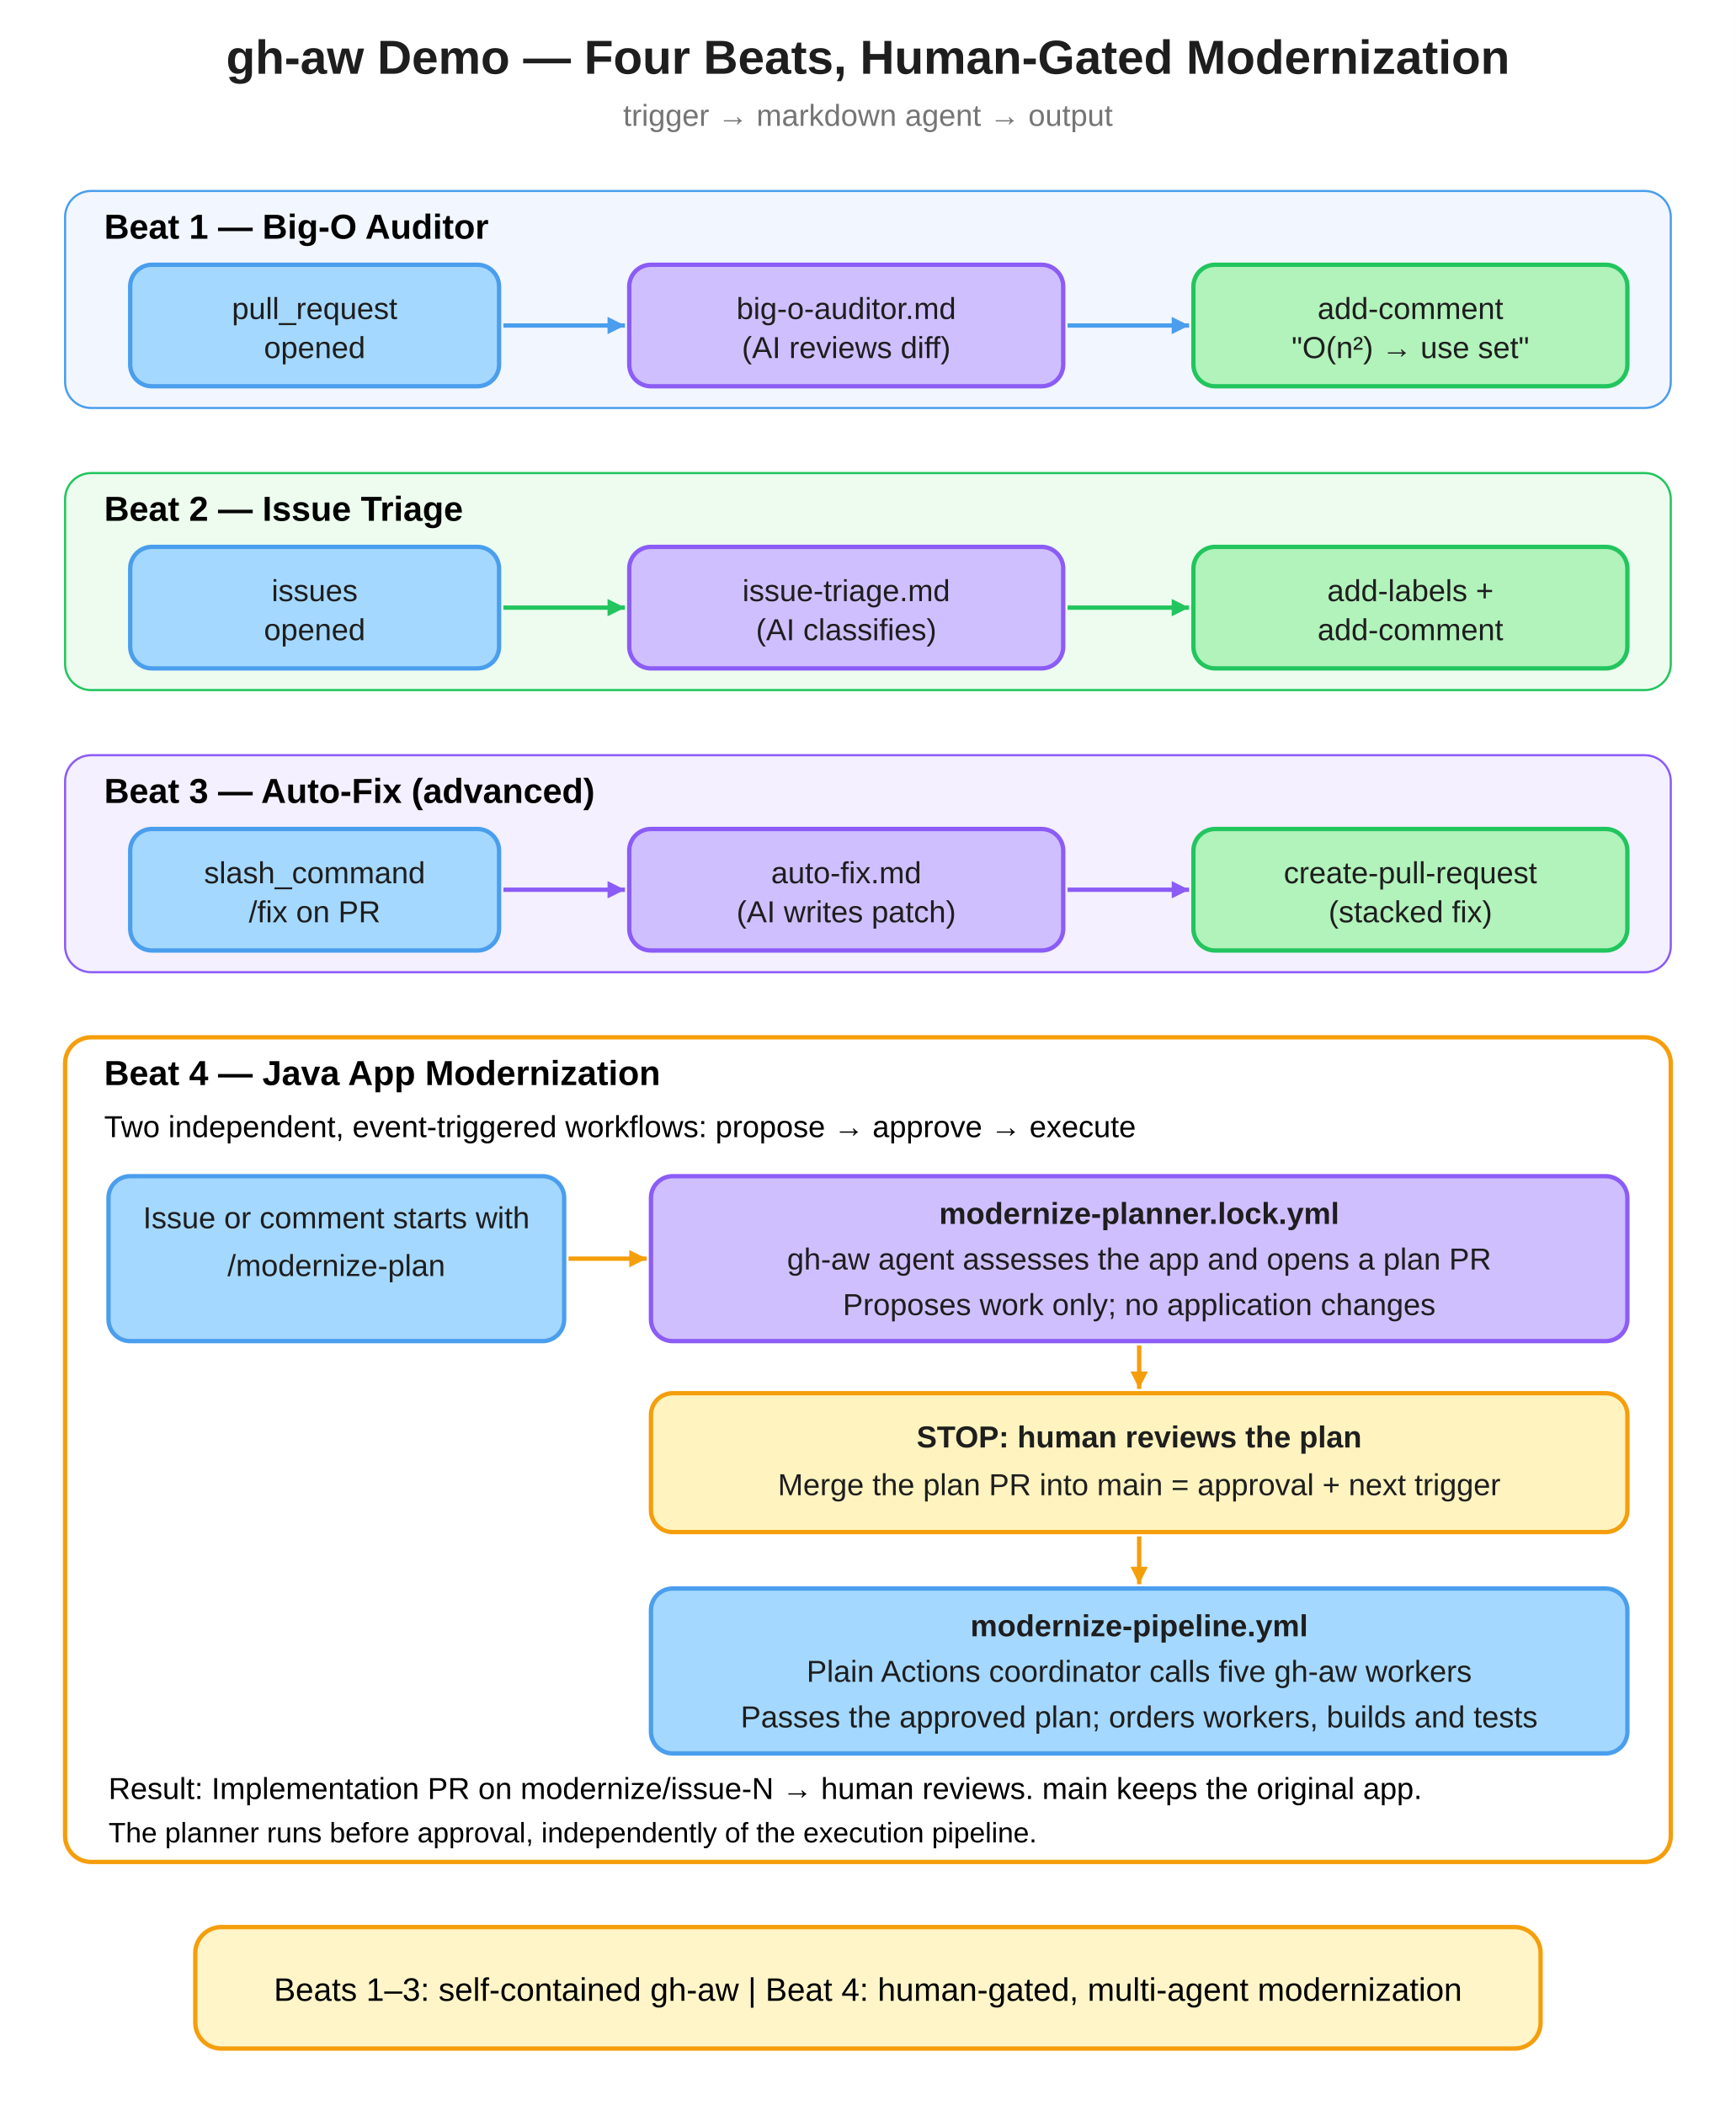
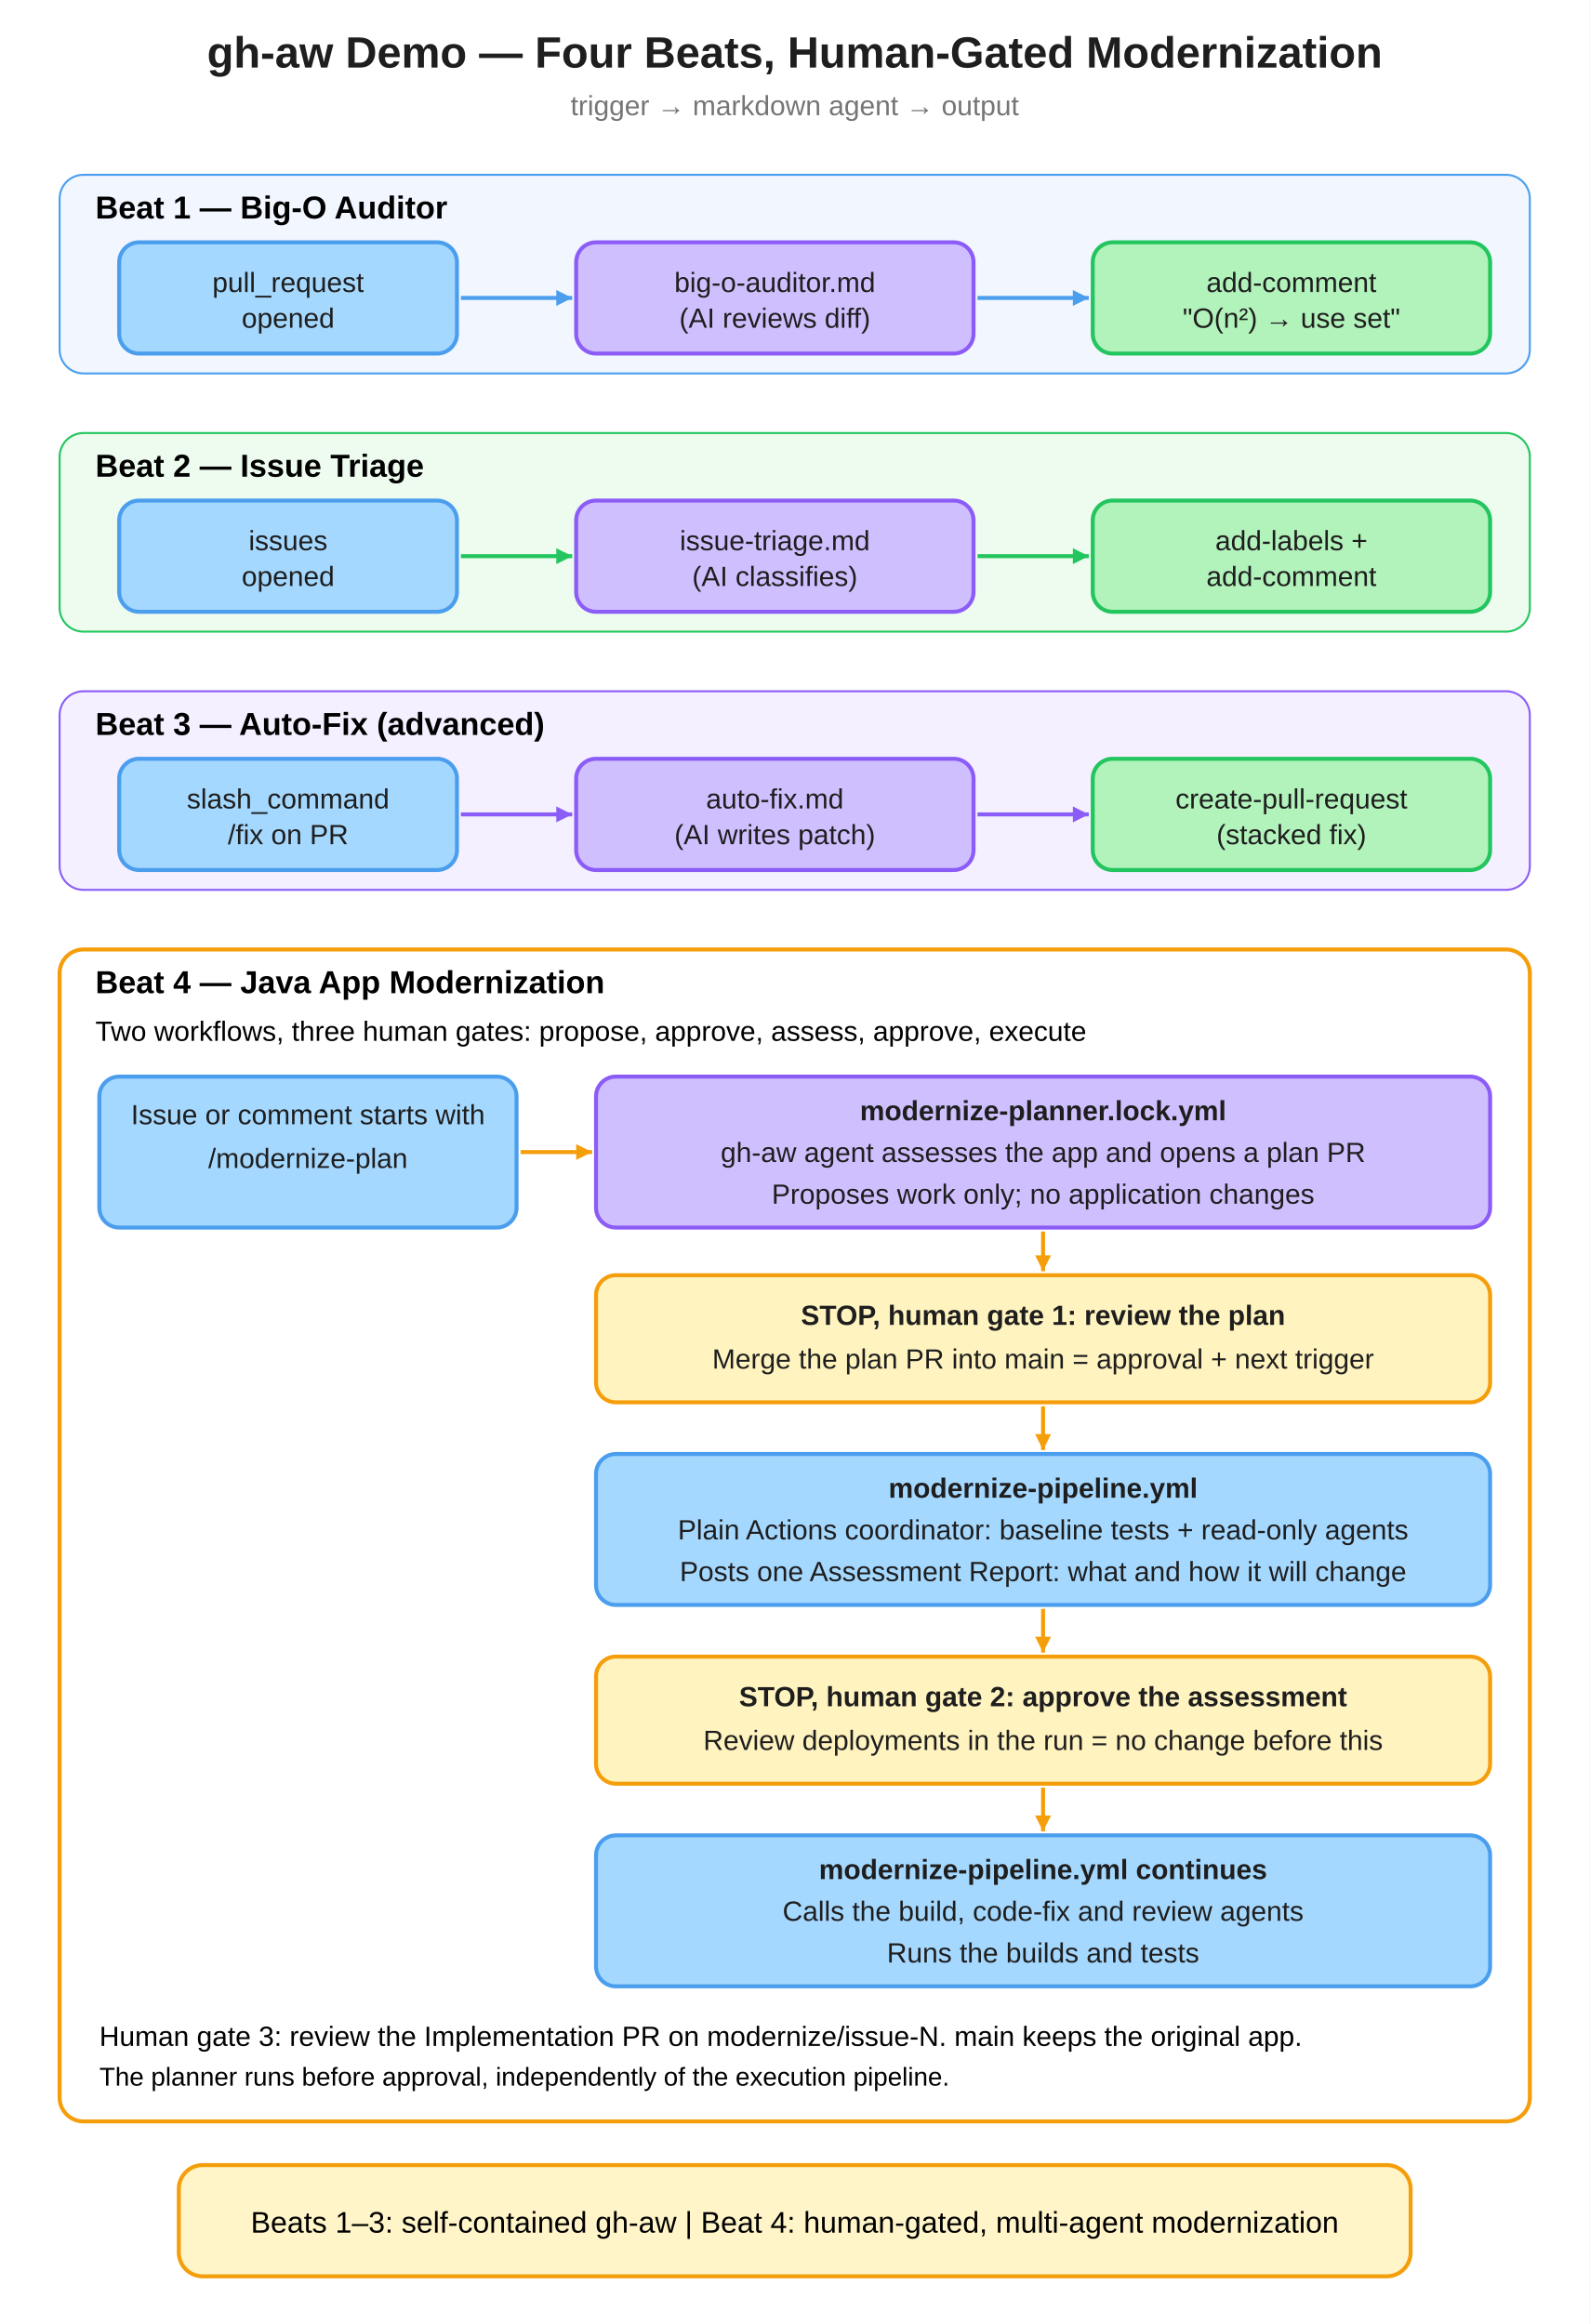
- <svg xmlns="http://www.w3.org/2000/svg" viewBox="0 0 800 970" font-family="'Segoe UI', 'Helvetica Neue', Arial, sans-serif">
+ <svg xmlns="http://www.w3.org/2000/svg" viewBox="0 0 800 1170" font-family="'Segoe UI', 'Helvetica Neue', Arial, sans-serif">
  <style>
    .title { font-size: 22px; fill: #1e1e1e; font-weight: 600; }
    .subtitle { font-size: 14px; fill: #757575; }
    .zoneLabel { font-size: 16px; font-weight: 700; fill: #000000; }
    .node { font-size: 14px; fill: #1e1e1e; text-anchor: middle; }
  </style>
-   <rect x="0" y="0" width="800" height="970" fill="#ffffff" />
+   <rect x="0" y="0" width="800" height="1170" fill="#ffffff" />
  <text x="400" y="34" text-anchor="middle" class="title">gh-aw Demo — Four Beats, Human-Gated Modernization</text>
  <text x="400" y="58" text-anchor="middle" class="subtitle">trigger  →  markdown agent  →  output</text>
  <rect x="30" y="88" width="740" height="100" rx="12" fill="#dbe4ff" fill-opacity="0.35" stroke="#4a9eed" />
  <text x="48" y="110" class="zoneLabel">Beat 1 — Big-O Auditor</text>
  <rect x="60" y="122" width="170" height="56" rx="10" fill="#a5d8ff" stroke="#4a9eed" stroke-width="2" />
  <text x="145" y="147" class="node">pull_request</text>
  <text x="145" y="165" class="node">opened</text>
  <line x1="232" y1="150" x2="288" y2="150" stroke="#4a9eed" stroke-width="2" />
  <polygon points="288,150 280,146 280,154" fill="#4a9eed" />
  <rect x="290" y="122" width="200" height="56" rx="10" fill="#d0bfff" stroke="#8b5cf6" stroke-width="2" />
  <text x="390" y="147" class="node">big-o-auditor.md</text>
  <text x="390" y="165" class="node">(AI reviews diff)</text>
  <line x1="492" y1="150" x2="548" y2="150" stroke="#4a9eed" stroke-width="2" />
  <polygon points="548,150 540,146 540,154" fill="#4a9eed" />
  <rect x="550" y="122" width="200" height="56" rx="10" fill="#b2f2bb" stroke="#22c55e" stroke-width="2" />
  <text x="650" y="147" class="node">add-comment</text>
  <text x="650" y="165" class="node">"O(n²) → use set"</text>
  <rect x="30" y="218" width="740" height="100" rx="12" fill="#d3f9d8" fill-opacity="0.4" stroke="#22c55e" />
  <text x="48" y="240" class="zoneLabel">Beat 2 — Issue Triage</text>
  <rect x="60" y="252" width="170" height="56" rx="10" fill="#a5d8ff" stroke="#4a9eed" stroke-width="2" />
  <text x="145" y="277" class="node">issues</text>
  <text x="145" y="295" class="node">opened</text>
  <line x1="232" y1="280" x2="288" y2="280" stroke="#22c55e" stroke-width="2" />
  <polygon points="288,280 280,276 280,284" fill="#22c55e" />
  <rect x="290" y="252" width="200" height="56" rx="10" fill="#d0bfff" stroke="#8b5cf6" stroke-width="2" />
  <text x="390" y="277" class="node">issue-triage.md</text>
  <text x="390" y="295" class="node">(AI classifies)</text>
  <line x1="492" y1="280" x2="548" y2="280" stroke="#22c55e" stroke-width="2" />
  <polygon points="548,280 540,276 540,284" fill="#22c55e" />
  <rect x="550" y="252" width="200" height="56" rx="10" fill="#b2f2bb" stroke="#22c55e" stroke-width="2" />
  <text x="650" y="277" class="node">add-labels +</text>
  <text x="650" y="295" class="node">add-comment</text>
  <rect x="30" y="348" width="740" height="100" rx="12" fill="#e5dbff" fill-opacity="0.4" stroke="#8b5cf6" />
  <text x="48" y="370" class="zoneLabel">Beat 3 — Auto-Fix  (advanced)</text>
  <rect x="60" y="382" width="170" height="56" rx="10" fill="#a5d8ff" stroke="#4a9eed" stroke-width="2" />
  <text x="145" y="407" class="node">slash_command</text>
  <text x="145" y="425" class="node">/fix on PR</text>
  <line x1="232" y1="410" x2="288" y2="410" stroke="#8b5cf6" stroke-width="2" />
  <polygon points="288,410 280,406 280,414" fill="#8b5cf6" />
  <rect x="290" y="382" width="200" height="56" rx="10" fill="#d0bfff" stroke="#8b5cf6" stroke-width="2" />
  <text x="390" y="407" class="node">auto-fix.md</text>
  <text x="390" y="425" class="node">(AI writes patch)</text>
  <line x1="492" y1="410" x2="548" y2="410" stroke="#8b5cf6" stroke-width="2" />
  <polygon points="548,410 540,406 540,414" fill="#8b5cf6" />
  <rect x="550" y="382" width="200" height="56" rx="10" fill="#b2f2bb" stroke="#22c55e" stroke-width="2" />
  <text x="650" y="407" class="node">create-pull-request</text>
  <text x="650" y="425" class="node">(stacked fix)</text>
-   <rect x="30" y="478" width="740" height="380" rx="12" fill="none" stroke="#f59e0b" stroke-width="2" />
+   <rect x="30" y="478" width="740" height="590" rx="12" fill="none" stroke="#f59e0b" stroke-width="2" />
  <text x="48" y="500" class="zoneLabel">Beat 4 — Java App Modernization</text>
-   <text x="48" y="524" font-size="14" fill="#000000">Two independent, event-triggered workflows: propose → approve → execute</text>
+   <text x="48" y="524" font-size="14" fill="#000000">Two workflows, three human gates: propose, approve, assess, approve, execute</text>
  <rect x="50" y="542" width="210" height="76" rx="10" fill="#a5d8ff" stroke="#4a9eed" stroke-width="2" />
  <text x="155" y="566" class="node">Issue or comment starts with</text>
  <text x="155" y="588" class="node">/modernize-plan</text>
  <line x1="262" y1="580" x2="298" y2="580" stroke="#f59e0b" stroke-width="2" />
  <polygon points="298,580 290,576 290,584" fill="#f59e0b" />
  <rect x="300" y="542" width="450" height="76" rx="10" fill="#d0bfff" stroke="#8b5cf6" stroke-width="2" />
  <text x="525" y="564" class="node" font-weight="600">modernize-planner.lock.yml</text>
  <text x="525" y="585" class="node">gh-aw agent assesses the app and opens a plan PR</text>
  <text x="525" y="606" class="node">Proposes work only; no application changes</text>
  <line x1="525" y1="620" x2="525" y2="640" stroke="#f59e0b" stroke-width="2" />
  <polygon points="525,640 521,632 529,632" fill="#f59e0b" />
  <rect x="300" y="642" width="450" height="64" rx="10" fill="#fff3bf" stroke="#f59e0b" stroke-width="2" />
-   <text x="525" y="667" class="node" font-weight="700">STOP: human reviews the plan</text>
+   <text x="525" y="667" class="node" font-weight="700">STOP, human gate 1: review the plan</text>
  <text x="525" y="689" class="node">Merge the plan PR into main = approval + next trigger</text>
  <line x1="525" y1="708" x2="525" y2="730" stroke="#f59e0b" stroke-width="2" />
  <polygon points="525,730 521,722 529,722" fill="#f59e0b" />
  <rect x="300" y="732" width="450" height="76" rx="10" fill="#a5d8ff" stroke="#4a9eed" stroke-width="2" />
  <text x="525" y="754" class="node" font-weight="600">modernize-pipeline.yml</text>
-   <text x="525" y="775" class="node">Plain Actions coordinator calls five gh-aw workers</text>
-   <text x="525" y="796" class="node">Passes the approved plan; orders workers, builds and tests</text>
-   <text x="50" y="829" font-size="14" fill="#000000">Result: Implementation PR on modernize/issue-N → human reviews. main keeps the original app.</text>
-   <text x="50" y="849" font-size="13" fill="#000000">The planner runs before approval, independently of the execution pipeline.</text>
-   <rect x="90" y="888" width="620" height="56" rx="12" fill="#fff3bf" fill-opacity="0.85" stroke="#f59e0b" stroke-width="2" />
-   <text x="400" y="922" text-anchor="middle" font-size="15" fill="#000000" font-weight="500">
+   <text x="525" y="775" class="node">Plain Actions coordinator: baseline tests + read-only agents</text>
+   <text x="525" y="796" class="node">Posts one Assessment Report: what and how it will change</text>
+   <line x1="525" y1="810" x2="525" y2="832" stroke="#f59e0b" stroke-width="2" />
+   <polygon points="525,832 521,824 529,824" fill="#f59e0b" />
+   <rect x="300" y="834" width="450" height="64" rx="10" fill="#fff3bf" stroke="#f59e0b" stroke-width="2" />
+   <text x="525" y="859" class="node" font-weight="700">STOP, human gate 2: approve the assessment</text>
+   <text x="525" y="881" class="node">Review deployments in the run = no change before this</text>
+   <line x1="525" y1="900" x2="525" y2="922" stroke="#f59e0b" stroke-width="2" />
+   <polygon points="525,922 521,914 529,914" fill="#f59e0b" />
+   <rect x="300" y="924" width="450" height="76" rx="10" fill="#a5d8ff" stroke="#4a9eed" stroke-width="2" />
+   <text x="525" y="946" class="node" font-weight="600">modernize-pipeline.yml continues</text>
+   <text x="525" y="967" class="node">Calls the build, code-fix and review agents</text>
+   <text x="525" y="988" class="node">Runs the builds and tests</text>
+   <text x="50" y="1030" font-size="14" fill="#000000">Human gate 3: review the Implementation PR on modernize/issue-N. main keeps the original app.</text>
+   <text x="50" y="1050" font-size="13" fill="#000000">The planner runs before approval, independently of the execution pipeline.</text>
+   <rect x="90" y="1090" width="620" height="56" rx="12" fill="#fff3bf" fill-opacity="0.85" stroke="#f59e0b" stroke-width="2" />
+   <text x="400" y="1124" text-anchor="middle" font-size="15" fill="#000000" font-weight="500">
    Beats 1–3: self-contained gh-aw | Beat 4: human-gated, multi-agent modernization
  </text>
</svg>
